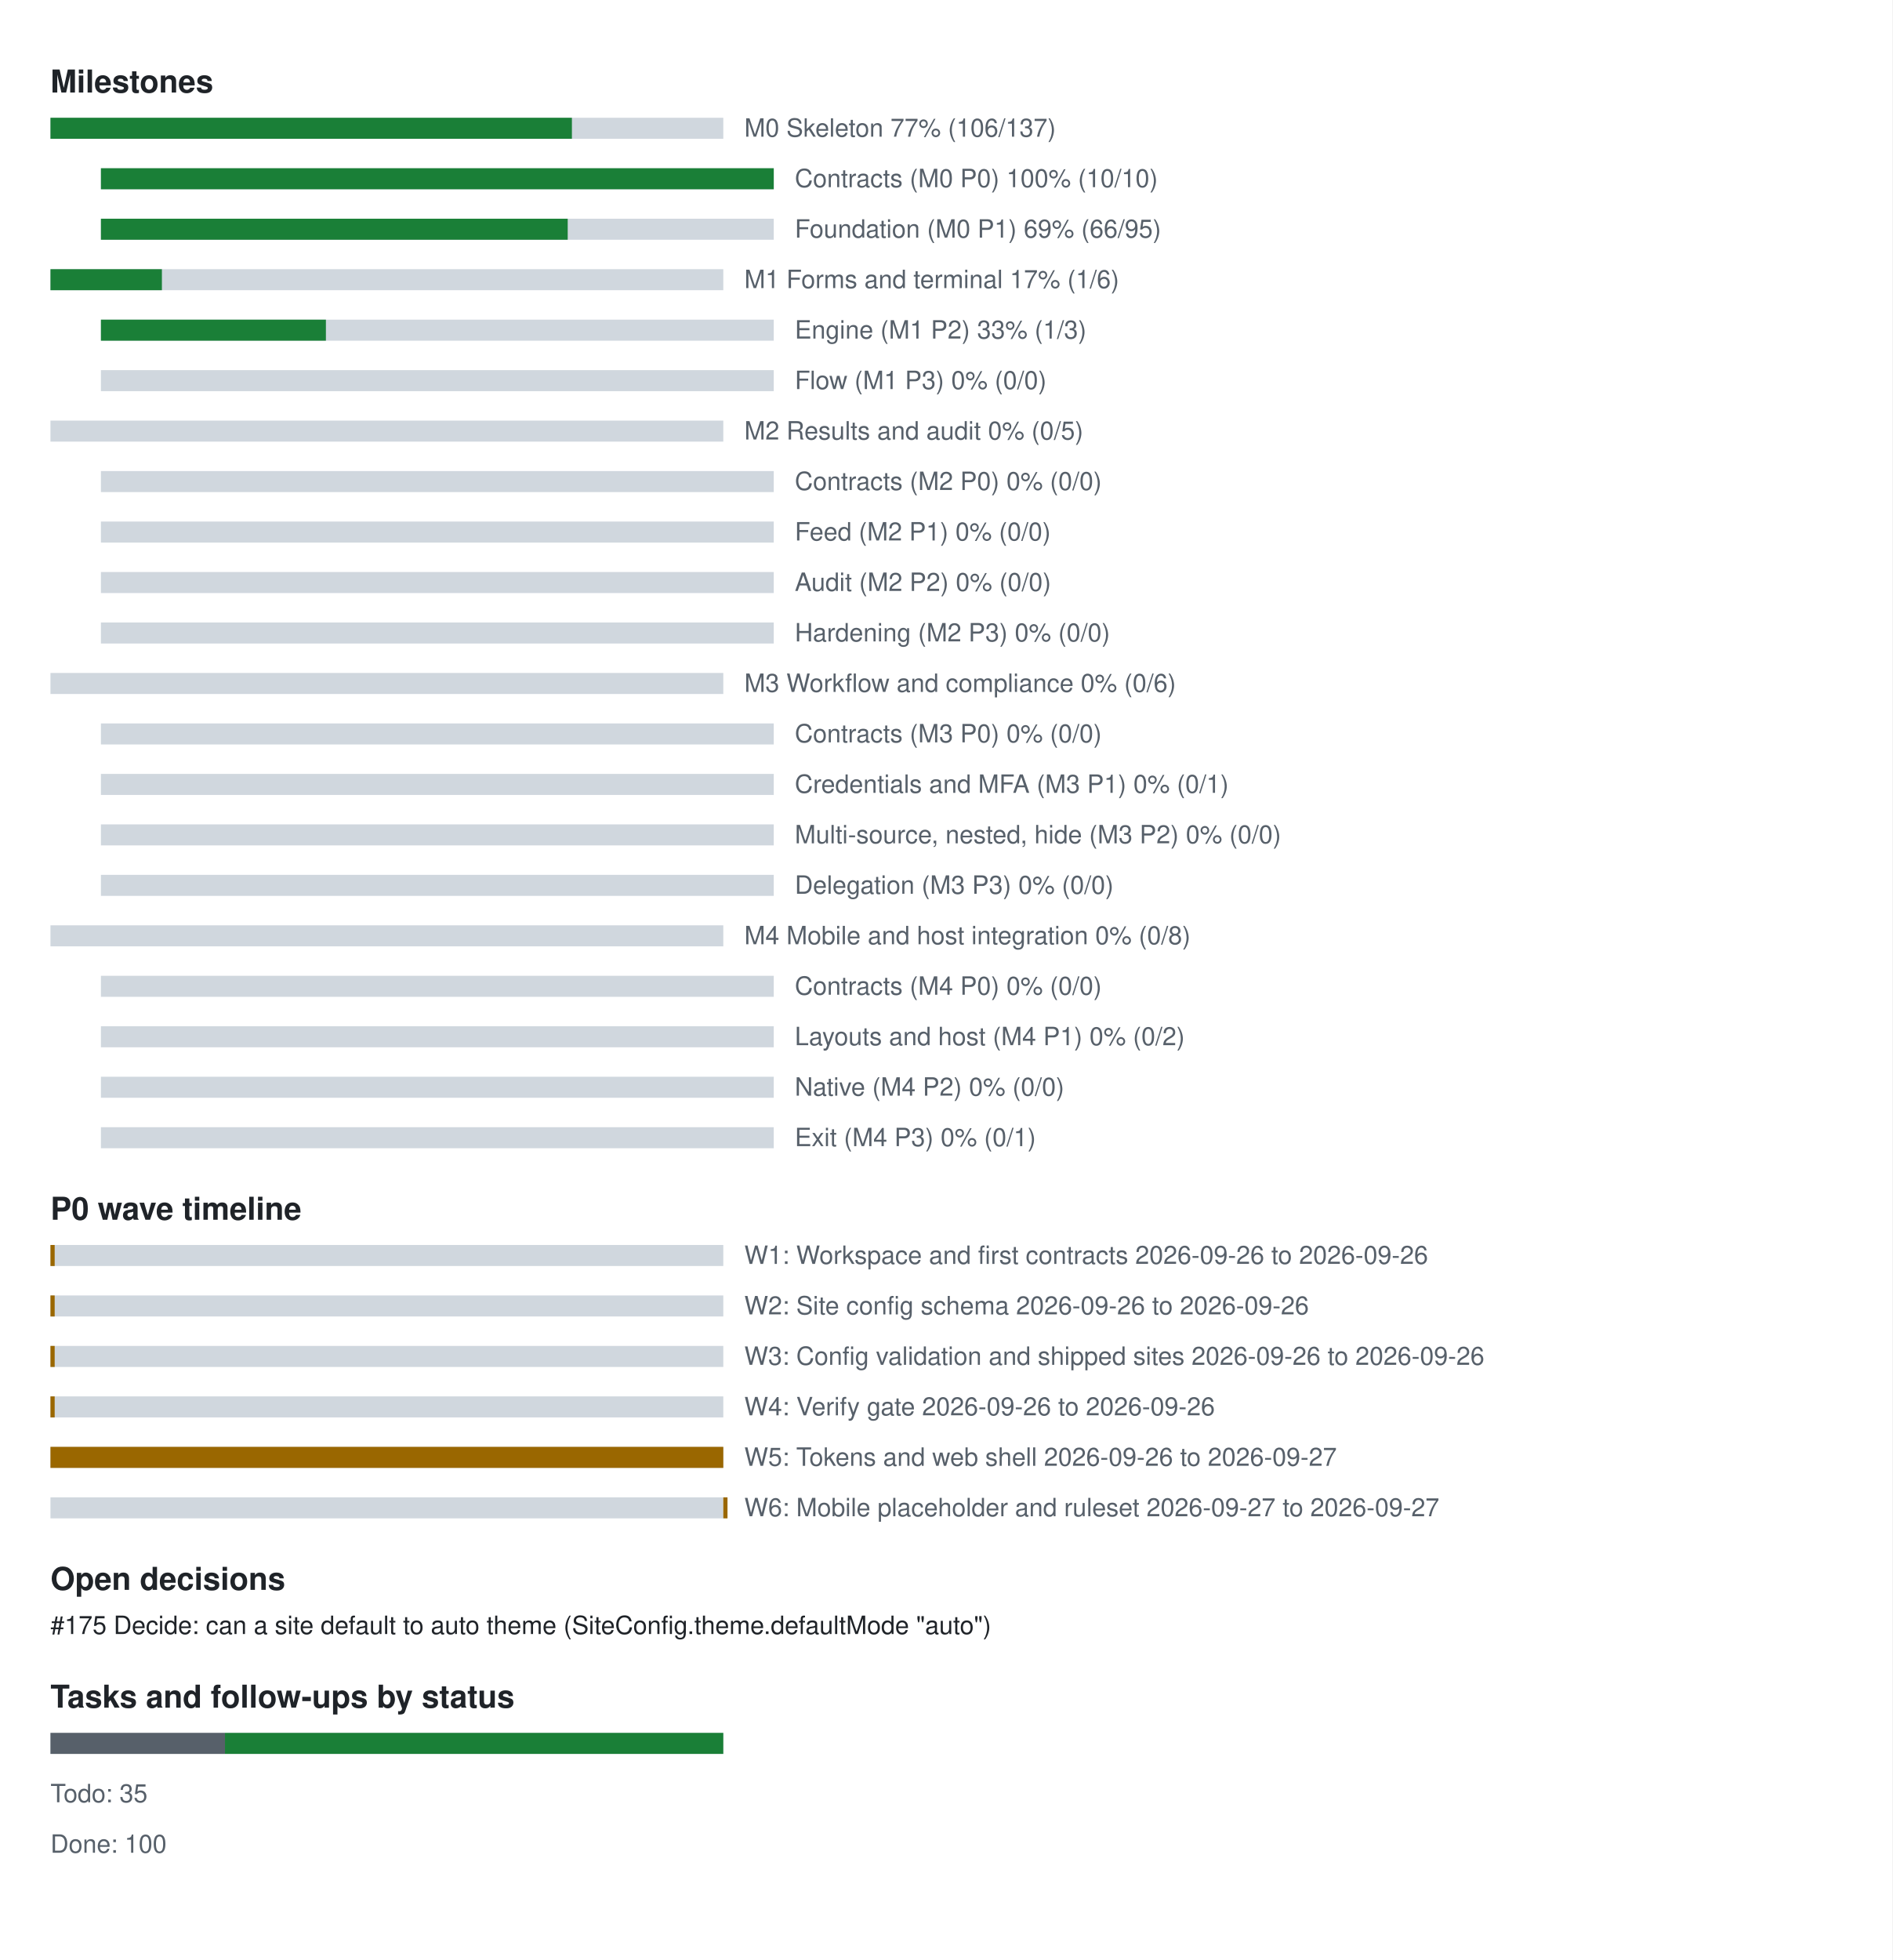
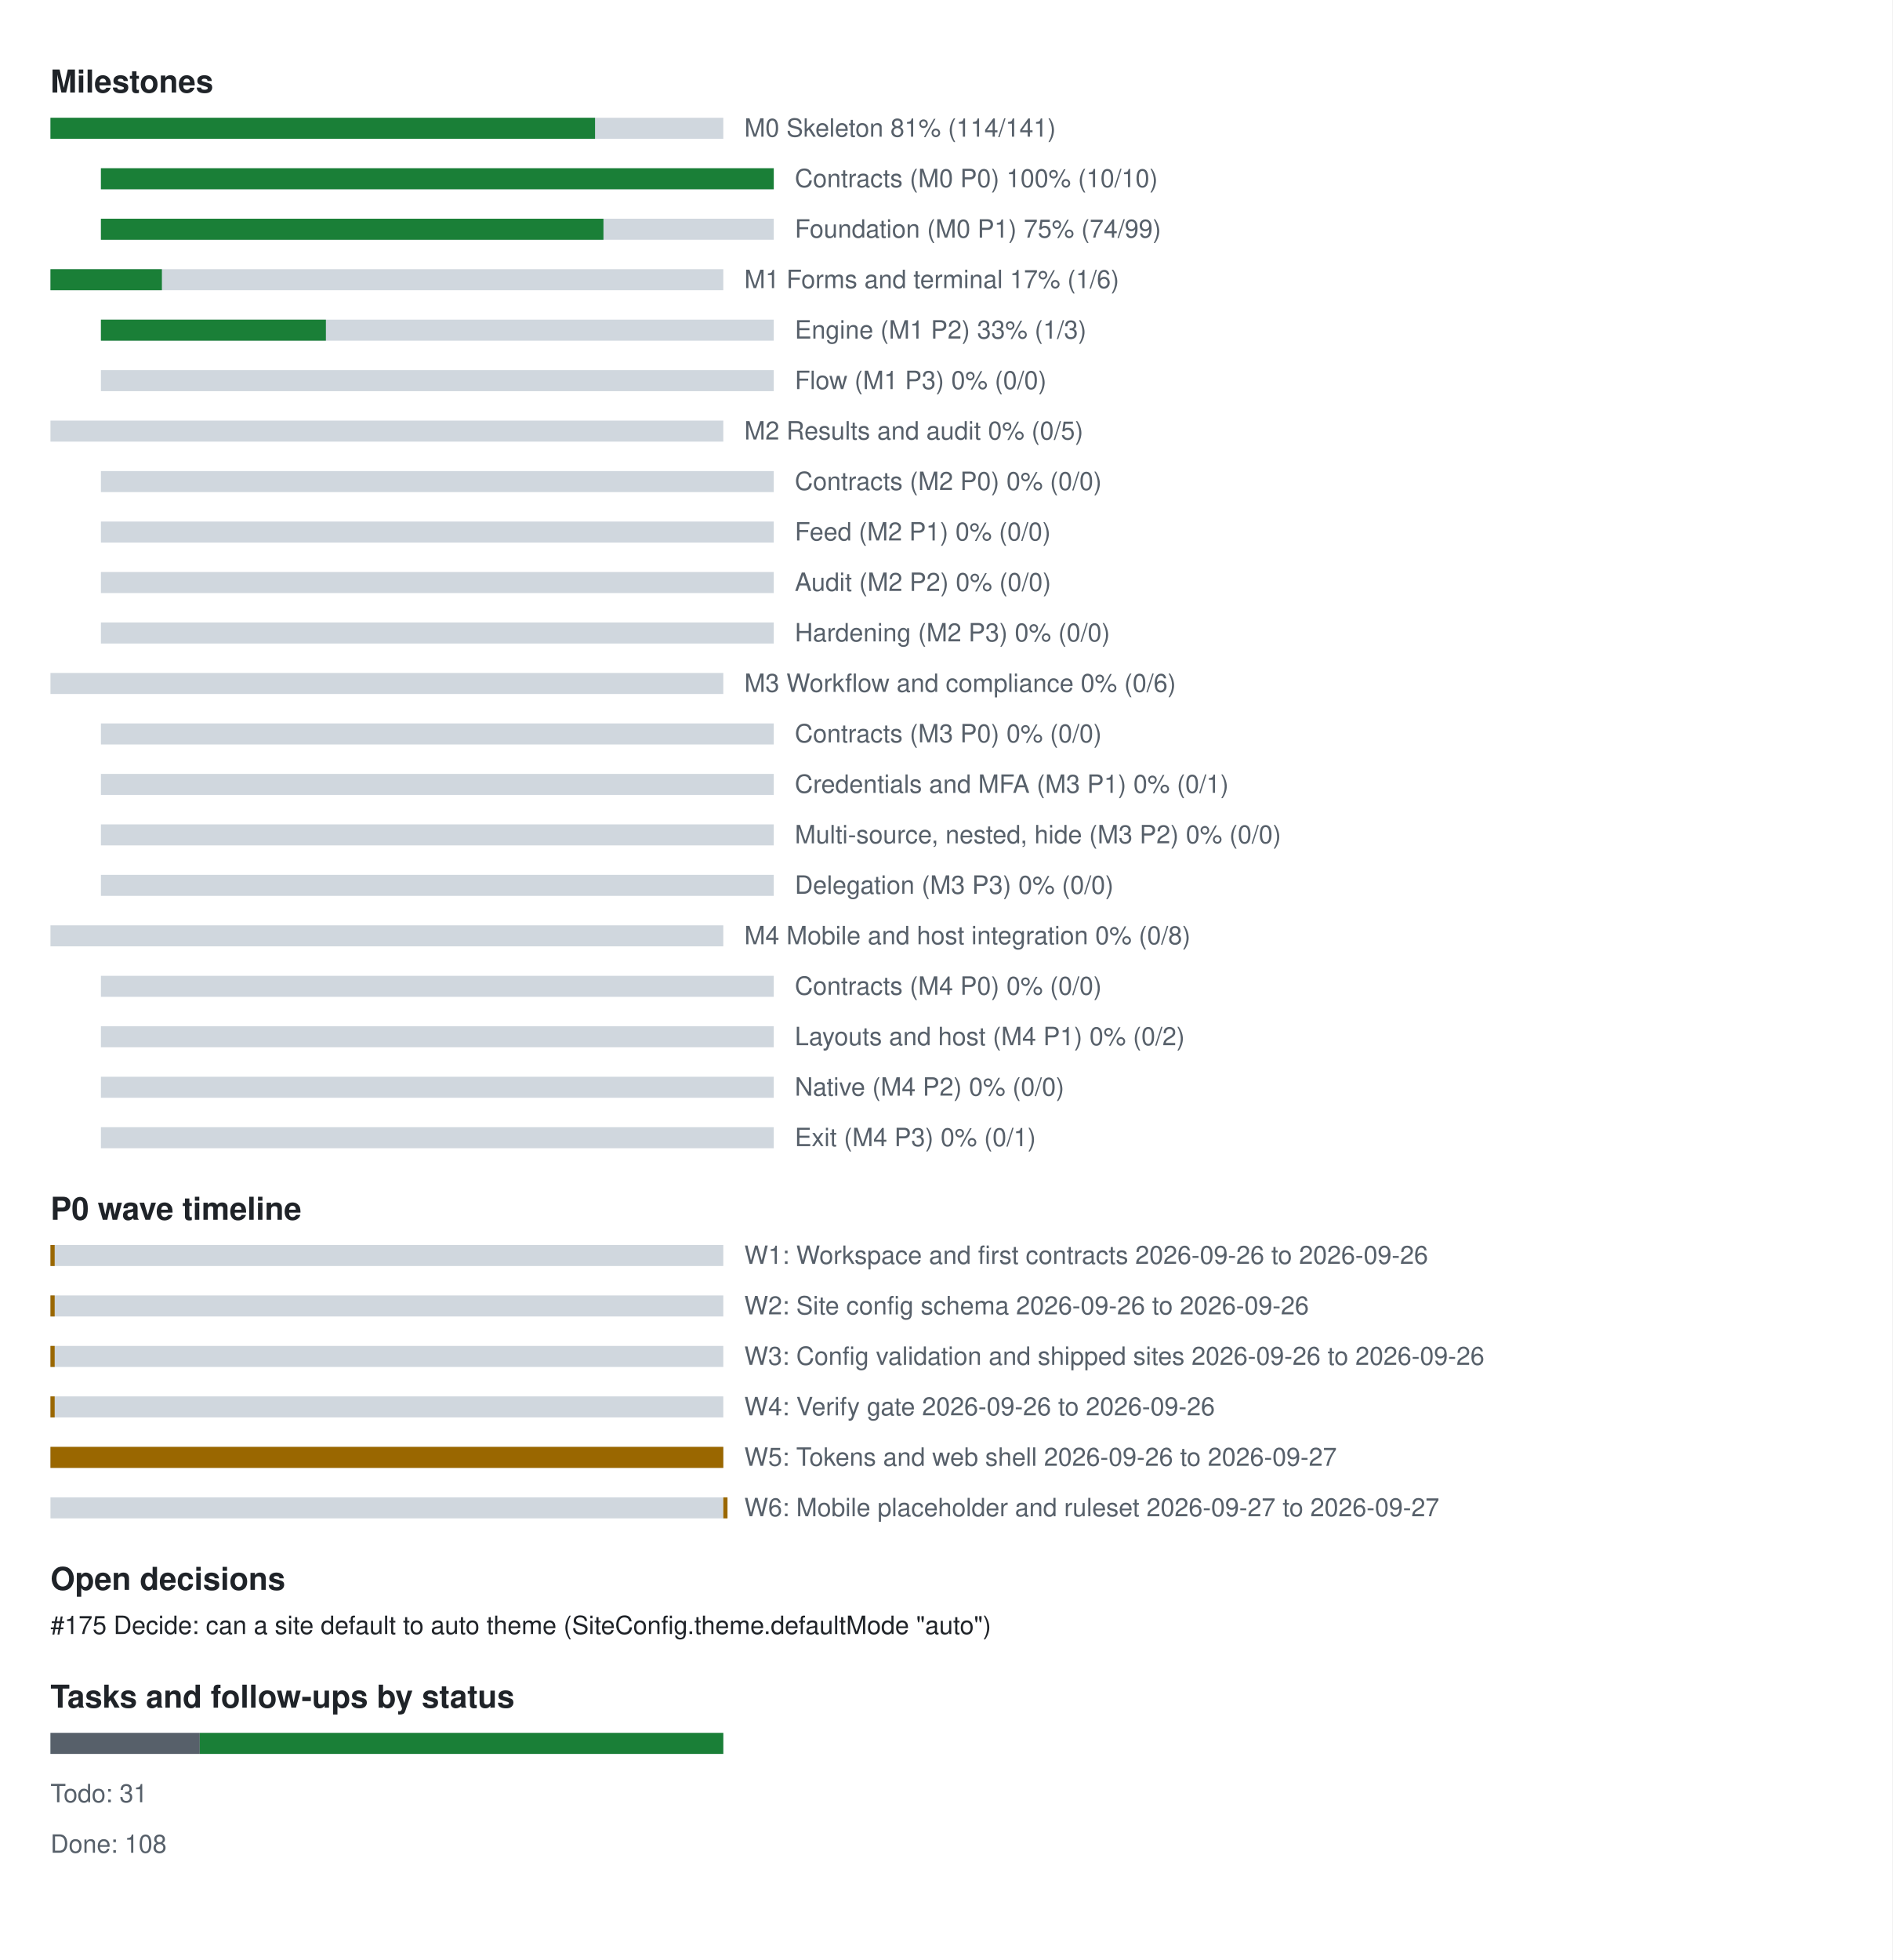
<svg xmlns="http://www.w3.org/2000/svg" role="img" viewBox="0 0 900 932" width="900" height="932" font-family="Helvetica, Arial, sans-serif">
  <rect width="900" height="932" fill="#ffffff" />
  <text x="24" y="44" fill="#1f2328" font-size="15" font-weight="700">Milestones</text>
  <rect x="24" y="56" width="320" height="10" fill="#d0d7de" />
-   <rect x="24" y="56" width="248" height="10" fill="#1a7f37" />
-   <text x="354" y="65" fill="#57606a" font-size="12">M0 Skeleton 77% (106/137)</text>
+   <rect x="24" y="56" width="259" height="10" fill="#1a7f37" />
+   <text x="354" y="65" fill="#57606a" font-size="12">M0 Skeleton 81% (114/141)</text>
  <rect x="48" y="80" width="320" height="10" fill="#d0d7de" />
  <rect x="48" y="80" width="320" height="10" fill="#1a7f37" />
  <text x="378" y="89" fill="#57606a" font-size="12">Contracts (M0 P0) 100% (10/10)</text>
  <rect x="48" y="104" width="320" height="10" fill="#d0d7de" />
-   <rect x="48" y="104" width="222" height="10" fill="#1a7f37" />
-   <text x="378" y="113" fill="#57606a" font-size="12">Foundation (M0 P1) 69% (66/95)</text>
+   <rect x="48" y="104" width="239" height="10" fill="#1a7f37" />
+   <text x="378" y="113" fill="#57606a" font-size="12">Foundation (M0 P1) 75% (74/99)</text>
  <rect x="24" y="128" width="320" height="10" fill="#d0d7de" />
  <rect x="24" y="128" width="53" height="10" fill="#1a7f37" />
  <text x="354" y="137" fill="#57606a" font-size="12">M1 Forms and terminal 17% (1/6)</text>
  <rect x="48" y="152" width="320" height="10" fill="#d0d7de" />
  <rect x="48" y="152" width="107" height="10" fill="#1a7f37" />
  <text x="378" y="161" fill="#57606a" font-size="12">Engine (M1 P2) 33% (1/3)</text>
  <rect x="48" y="176" width="320" height="10" fill="#d0d7de" />
  <text x="378" y="185" fill="#57606a" font-size="12">Flow (M1 P3) 0% (0/0)</text>
  <rect x="24" y="200" width="320" height="10" fill="#d0d7de" />
  <text x="354" y="209" fill="#57606a" font-size="12">M2 Results and audit 0% (0/5)</text>
  <rect x="48" y="224" width="320" height="10" fill="#d0d7de" />
  <text x="378" y="233" fill="#57606a" font-size="12">Contracts (M2 P0) 0% (0/0)</text>
  <rect x="48" y="248" width="320" height="10" fill="#d0d7de" />
  <text x="378" y="257" fill="#57606a" font-size="12">Feed (M2 P1) 0% (0/0)</text>
  <rect x="48" y="272" width="320" height="10" fill="#d0d7de" />
  <text x="378" y="281" fill="#57606a" font-size="12">Audit (M2 P2) 0% (0/0)</text>
  <rect x="48" y="296" width="320" height="10" fill="#d0d7de" />
  <text x="378" y="305" fill="#57606a" font-size="12">Hardening (M2 P3) 0% (0/0)</text>
  <rect x="24" y="320" width="320" height="10" fill="#d0d7de" />
  <text x="354" y="329" fill="#57606a" font-size="12">M3 Workflow and compliance 0% (0/6)</text>
  <rect x="48" y="344" width="320" height="10" fill="#d0d7de" />
  <text x="378" y="353" fill="#57606a" font-size="12">Contracts (M3 P0) 0% (0/0)</text>
  <rect x="48" y="368" width="320" height="10" fill="#d0d7de" />
  <text x="378" y="377" fill="#57606a" font-size="12">Credentials and MFA (M3 P1) 0% (0/1)</text>
  <rect x="48" y="392" width="320" height="10" fill="#d0d7de" />
  <text x="378" y="401" fill="#57606a" font-size="12">Multi-source, nested, hide (M3 P2) 0% (0/0)</text>
  <rect x="48" y="416" width="320" height="10" fill="#d0d7de" />
  <text x="378" y="425" fill="#57606a" font-size="12">Delegation (M3 P3) 0% (0/0)</text>
  <rect x="24" y="440" width="320" height="10" fill="#d0d7de" />
  <text x="354" y="449" fill="#57606a" font-size="12">M4 Mobile and host integration 0% (0/8)</text>
  <rect x="48" y="464" width="320" height="10" fill="#d0d7de" />
  <text x="378" y="473" fill="#57606a" font-size="12">Contracts (M4 P0) 0% (0/0)</text>
  <rect x="48" y="488" width="320" height="10" fill="#d0d7de" />
  <text x="378" y="497" fill="#57606a" font-size="12">Layouts and host (M4 P1) 0% (0/2)</text>
  <rect x="48" y="512" width="320" height="10" fill="#d0d7de" />
  <text x="378" y="521" fill="#57606a" font-size="12">Native (M4 P2) 0% (0/0)</text>
  <rect x="48" y="536" width="320" height="10" fill="#d0d7de" />
  <text x="378" y="545" fill="#57606a" font-size="12">Exit (M4 P3) 0% (0/1)</text>
  <text x="24" y="580" fill="#1f2328" font-size="15" font-weight="700">P0 wave timeline</text>
  <rect x="24" y="592" width="320" height="10" fill="#d0d7de" />
  <rect x="24" y="592" width="2" height="10" fill="#9a6700" />
  <text x="354" y="601" fill="#57606a" font-size="12">W1: Workspace and first contracts 2026-09-26 to 2026-09-26</text>
  <rect x="24" y="616" width="320" height="10" fill="#d0d7de" />
  <rect x="24" y="616" width="2" height="10" fill="#9a6700" />
  <text x="354" y="625" fill="#57606a" font-size="12">W2: Site config schema 2026-09-26 to 2026-09-26</text>
  <rect x="24" y="640" width="320" height="10" fill="#d0d7de" />
  <rect x="24" y="640" width="2" height="10" fill="#9a6700" />
  <text x="354" y="649" fill="#57606a" font-size="12">W3: Config validation and shipped sites 2026-09-26 to 2026-09-26</text>
  <rect x="24" y="664" width="320" height="10" fill="#d0d7de" />
  <rect x="24" y="664" width="2" height="10" fill="#9a6700" />
  <text x="354" y="673" fill="#57606a" font-size="12">W4: Verify gate 2026-09-26 to 2026-09-26</text>
  <rect x="24" y="688" width="320" height="10" fill="#d0d7de" />
  <rect x="24" y="688" width="320" height="10" fill="#9a6700" />
  <text x="354" y="697" fill="#57606a" font-size="12">W5: Tokens and web shell 2026-09-26 to 2026-09-27</text>
  <rect x="24" y="712" width="320" height="10" fill="#d0d7de" />
  <rect x="344" y="712" width="2" height="10" fill="#9a6700" />
  <text x="354" y="721" fill="#57606a" font-size="12">W6: Mobile placeholder and ruleset 2026-09-27 to 2026-09-27</text>
  <text x="24" y="756" fill="#1f2328" font-size="15" font-weight="700">Open decisions</text>
  <text x="24" y="777" fill="#1f2328" font-size="12">#175 Decide: can a site default to auto theme (SiteConfig.theme.defaultMode "auto")</text>
  <text x="24" y="812" fill="#1f2328" font-size="15" font-weight="700">Tasks and follow-ups by status</text>
  <rect x="24" y="824" width="320" height="10" fill="#d0d7de" />
-   <rect x="24" y="824" width="83" height="10" fill="#57606a" />
-   <rect x="107" y="824" width="237" height="10" fill="#1a7f37" />
-   <text x="24" y="857" fill="#57606a" font-size="12">Todo: 35</text>
-   <text x="24" y="881" fill="#57606a" font-size="12">Done: 100</text>
+   <rect x="24" y="824" width="71" height="10" fill="#57606a" />
+   <rect x="95" y="824" width="249" height="10" fill="#1a7f37" />
+   <text x="24" y="857" fill="#57606a" font-size="12">Todo: 31</text>
+   <text x="24" y="881" fill="#57606a" font-size="12">Done: 108</text>
</svg>
